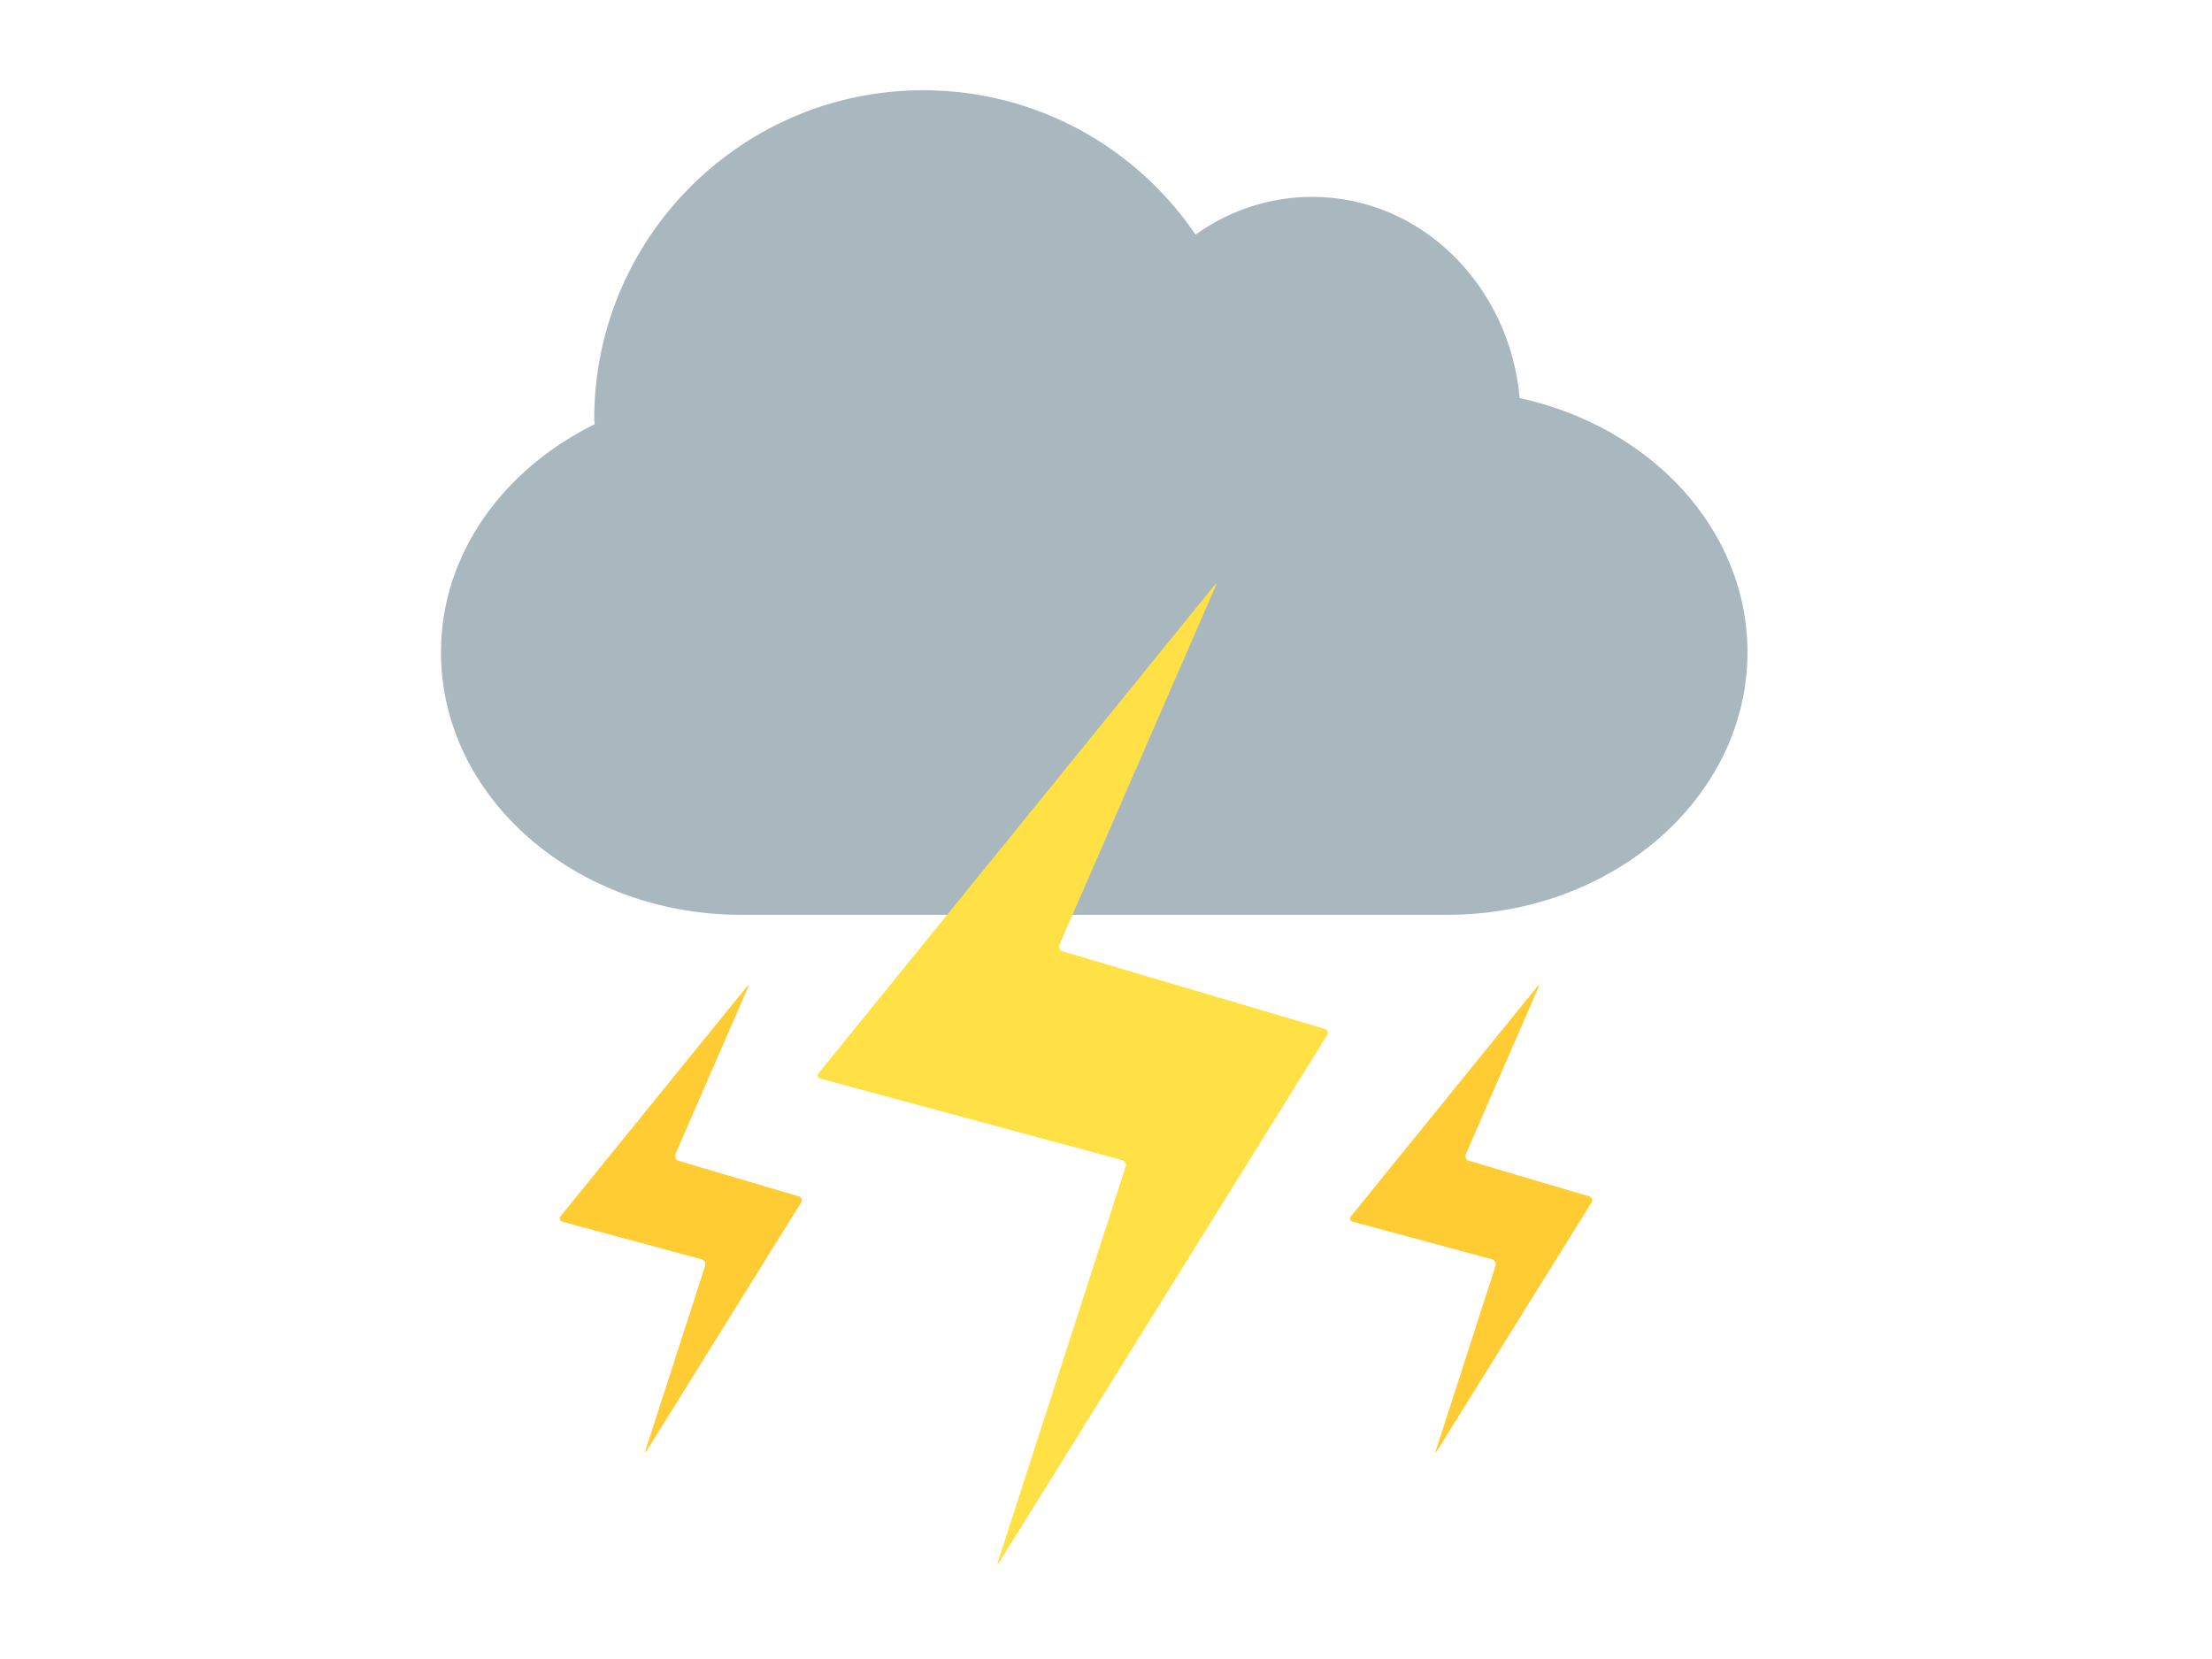
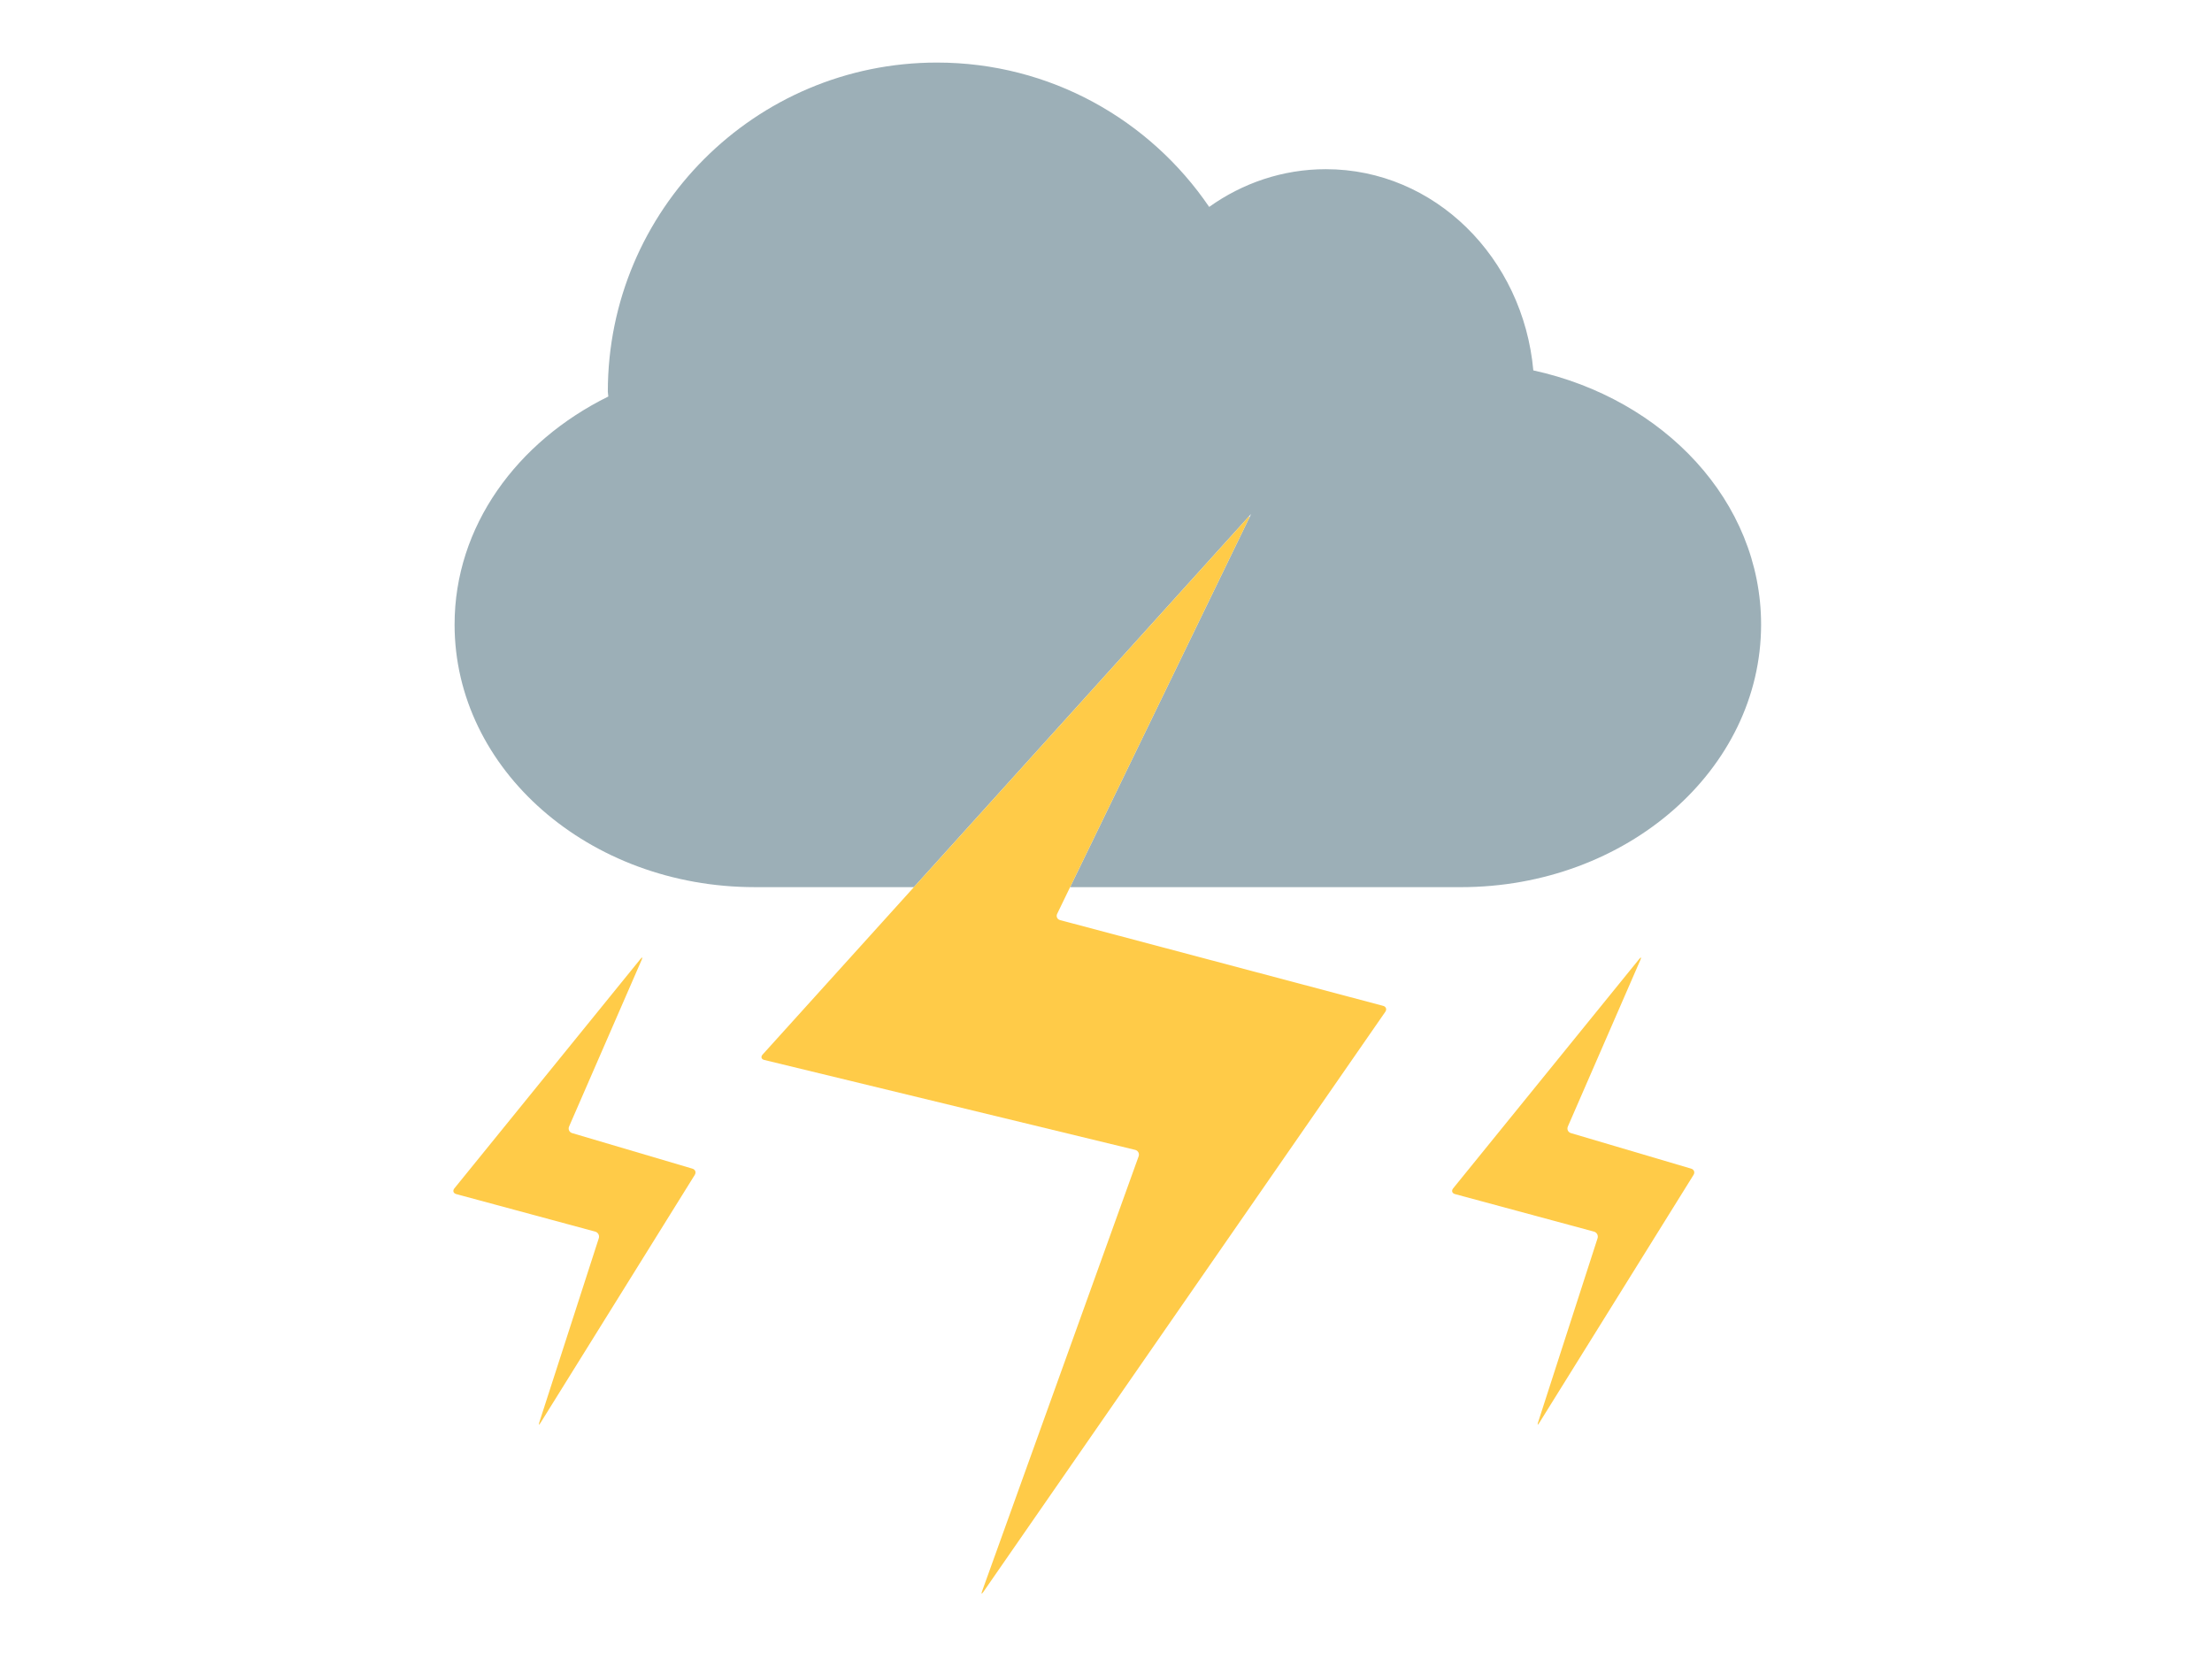
- <svg xmlns="http://www.w3.org/2000/svg" version="1.1" x="0px" y="0px" width="400px" height="300px" viewBox="0 0 400 300" style="enable-background:new 0 0 400 300;" xml:space="preserve">
+ <svg xmlns="http://www.w3.org/2000/svg" version="1.1" id="レイヤー_1" x="0px" y="0px" width="400px" height="300px" viewBox="0 0 400 300" style="enable-background:new 0 0 400 300;" xml:space="preserve">
  <style type="text/css">

- 	.st0{display:inline;fill:#4DAA4D;}
- 	.st1{fill:#AF753C;}
- 	.st2{display:inline;fill:#EA5454;}
- 	.st3{fill:#4DAA4D;}
- 	.st4{display:inline;fill:#B7D7E5;}
- 	.st5{display:inline;fill:#545453;}
- 	.st6{fill:#EA5454;}
- 	.st7{fill:#EFE89E;}
- 	.st8{fill:#53A9EA;}
- 	.st9{fill:#59C159;}
- 	.st10{fill:#8DCEFF;}
- 	.st11{display:inline;fill:#2B274C;}
- 	.st12{display:inline;fill:#FF7C24;}
- 	.st13{fill:#2B274C;}
- 	.st14{fill:#C6CCCC;}
- 	.st15{fill:#FFB3D2;}
- 	.st16{fill:#FFCC33;}
- 	.st17{fill:#FFE045;}
- 	.st18{display:inline;}
- 	.st19{fill:#327CBF;}
- 	.st20{display:inline;fill:#D3E1E5;}
- 	.st21{display:inline;fill:#3D3D3B;}
- 	.st22{display:inline;fill:#76BEFF;}
- 	.st23{display:inline;fill:#A9B8BF;}
- 	.st24{display:none;}
- 	.st25{fill:#76BEFF;}
- 	.st26{fill:#A9B8BF;}
- 	.st27{display:inline;fill:#E1EEEF;}
+ 	.st0{fill:#FFCB48;}
+ 	.st1{fill:#9CAFB7;}

</style>
-   <g id="レイヤー_1" class="st24">
- </g>
-   <g id="レイヤー_2" class="st24">
-     <g class="st18">
-       <rect x="261.049" y="109.543" transform="matrix(-0.7136 -0.7006 0.7006 -0.7136 350.8646 447.2255)" class="st1" width="11.602" height="84.698" />
-       <polygon class="st1" points="261.033,154.373 272.635,154.267 272.283,123.979 260.682,124.086   " />
-     </g>
-     <circle class="st27" cx="187.124" cy="210.876" r="78.124" />
-     <circle class="st27" cx="187.124" cy="104.277" r="56.585" />
-     <circle class="st21" cx="162.371" cy="92.793" r="7.807" />
-     <circle class="st21" cx="210.945" cy="92.793" r="7.807" />
-     <circle class="st12" cx="186.658" cy="112.743" r="7.807" />
-     <circle class="st21" cx="186.658" cy="177.797" r="7.807" />
-     <circle class="st21" cx="186.658" cy="212.492" r="7.807" />
-     <circle class="st21" cx="186.658" cy="247.188" r="7.807" />
-     <polygon class="st2" points="217.482,56.477 158.684,56.477 165.933,12.176 210.232,12.176  " />
-     <path class="st5" d="M187.453,139.176c-0.004,0-0.009,0-0.013,0c-14.536-0.007-20.357-12.275-20.598-12.797   c-0.462-1.003-0.024-2.191,0.979-2.654c1.005-0.461,2.189-0.024,2.652,0.976c0.213,0.453,5.057,10.47,16.969,10.476   c0.003,0,0.008,0,0.011,0c11.995,0,16.922-10.369,16.971-10.474c0.464-1.003,1.653-1.438,2.654-0.977   c1.003,0.463,1.44,1.651,0.977,2.654C207.812,126.902,201.976,139.176,187.453,139.176z" />
-     <g class="st18">
-       <path class="st3" d="M243.353,153.484c1.138,1.909-0.306,4.279-3.286,5.165c-34.409,10.206-71.044,10.206-105.453,0    c-2.981-0.886-4.423-3.255-3.287-5.165c2.057-3.505,4.062-7.035,6.012-10.586c0.967-1.736,3.709-2.519,6.177-1.847    c28.687,7.849,58.961,7.849,87.649,0c2.466-0.671,5.21,0.112,6.176,1.849C239.291,146.45,241.295,149.979,243.353,153.484z" />
-     </g>
-     <g class="st18">
-       <path class="st6" d="M303.515,144.949l24.524-26.257c7.855-7.764,7.932-20.427,0.168-28.284l0,0    c-7.764-7.857-20.428-7.932-28.284-0.168l-24.524,26.258L303.515,144.949z" />
-       <path class="st6" d="M297.658,115.176l-0.324-20.455c-0.149-5.972-5.111-10.691-11.082-10.541l0,0    c-5.971,0.148-10.689,5.11-10.54,11.082l0.325,20.455L297.658,115.176z" />
-     </g>
-     <path class="st0" d="M140.658,152.176c0,0-16,12-19,44c-2.62,27.949,0,32,0,32h21c0,0-2-20,0-34s10-36,10-36L140.658,152.176z" />
-   </g>
-   <g id="レイヤー_3" class="st24">
-     <g class="st18">
-       <path class="st14" d="M200.519,254.701c-2.025,0-3.668-1.641-3.668-3.668V24.236c0-2.026,1.643-3.668,3.668-3.668    c2.026,0,3.668,1.642,3.668,3.668v226.797C204.187,253.061,202.545,254.701,200.519,254.701z" />
-       <g>
-         <path class="st19" d="M251.162,124.893c0,5.355-0.407,10.615-1.189,15.753c0.023,0.02,0.052,0.039,0.076,0.06     c11.523-9.714,29.83-15.995,50.447-15.995c11.066,0,21.461,1.812,30.504,4.991c-16.509-54.094-66.801-93.449-126.298-93.449     c-0.965,0-1.92,0.038-2.881,0.058C231.452,54.8,251.162,87.549,251.162,124.893z" />
-         <path class="st19" d="M198.909,36.384c-56.074,2.421-103.059,39.826-119.731,90.932c6.961-1.678,14.507-2.605,22.396-2.605     c19.785,0,37.437,5.785,49.013,14.834c0.044-0.033,0.091-0.065,0.134-0.098c-0.664-4.76-1.036-9.613-1.036-14.554     C149.684,87.597,169.347,54.886,198.909,36.384z" />
-         <path class="st8" d="M149.684,124.893c0,4.941,0.372,9.794,1.036,14.554c11.582-8.991,29.172-14.736,48.882-14.736     c20.573,0,38.842,6.256,50.371,15.936c0.782-5.139,1.189-10.398,1.189-15.753c0-37.344-19.71-70.093-49.341-88.582     c-0.969,0.021-1.943,0.031-2.912,0.073C169.347,54.886,149.684,87.597,149.684,124.893z" />
-       </g>
-       <path class="st19" d="M181.744,282c-13.295,0-24.113-10.816-24.113-24.111c0-8.422,4.281-16.094,11.453-20.525    c2.299-1.418,5.31-0.707,6.731,1.592c1.421,2.297,0.707,5.309-1.591,6.73c-4.266,2.635-6.813,7.195-6.813,12.203    c0,7.9,6.431,14.33,14.333,14.33c7.901,0,14.332-6.43,14.332-14.33v-30.906h9.781v30.906C205.857,271.184,195.041,282,181.744,282    z" />
-     </g>
-   </g>
-   <g id="レイヤー_4" class="st24">
-     <g class="st18">
-       <rect x="49.658" class="st13" width="300" height="300" />
-       <polygon class="st7" points="303.204,155.605 308.399,177.611 330.407,182.806 308.399,188 303.204,210.006 298.011,188     276.003,182.806 298.011,177.611   " />
-       <polygon class="st7" points="91.816,68.605 97.011,90.611 119.019,95.806 97.011,101 91.816,123.006 86.623,101 64.615,95.806     86.623,90.611   " />
-       <polygon class="st7" points="209.956,10.945 214.011,28.123 231.19,32.178 214.011,36.232 209.956,53.41 205.901,36.232     188.723,32.178 205.901,28.123   " />
-       <polygon class="st7" points="251.956,240.713 256.011,257.891 273.19,261.945 256.011,266 251.956,283.178 247.902,266     230.724,261.945 247.902,257.891   " />
-       <polygon class="st7" points="89.011,237 93.066,254.178 110.245,258.232 93.066,262.287 89.011,279.465 84.957,262.287     67.777,258.232 84.957,254.178   " />
-       <polygon class="st7" points="309.399,236.371 311.788,246.491 321.909,248.88 311.788,251.269 309.399,261.389 307.011,251.269     296.89,248.88 307.011,246.491   " />
-       <polygon class="st7" points="161.744,58.714 164.132,68.834 174.253,71.223 164.132,73.611 161.744,83.731 159.355,73.611     149.234,71.223 159.355,68.834   " />
-       <polygon class="st7" points="318.399,11.88 320.788,22 330.909,24.389 320.788,26.777 318.399,36.897 316.011,26.777     305.89,24.389 316.011,22   " />
-       <polygon class="st7" points="91.521,13.714 93.91,23.834 104.031,26.223 93.91,28.611 91.521,38.731 89.132,28.611 79.011,26.223     89.132,23.834   " />
-       <g>
-         <path class="st15" d="M314.33,81.924c-31.254,2.917-60.789,13.171-86.465,29.37c-25.676,16.2-47.492,38.347-63.309,65.046     c-1.794-1.151-3.587-2.303-5.38-3.454s-3.587-2.303-5.381-3.454c15.321-30.363,37.719-56.264,64.958-75.952     c27.24-19.689,59.323-33.166,94.016-38.684c-2.268,4.923-4.394,9.793-6.387,14.605C309.143,73.439,311.795,77.614,314.33,81.924z     " />
-         <path class="st9" d="M315.838,108.114c-27.934,0.407-55.01,7.55-79.175,20.381c-24.165,12.833-45.421,31.354-61.719,54.516     c-1.793-1.151-3.586-2.304-5.379-3.454c-1.794-1.152-3.587-2.303-5.381-3.455c15.801-26.826,37.637-49.101,63.367-65.421     c25.73-16.32,55.354-26.687,86.726-29.692c-2.023,4.74-3.913,9.423-5.675,14.047C311.13,99.262,313.544,103.623,315.838,108.114z     " />
-         <path class="st10" d="M317.348,134.305c-24.616-2.103-49.231,1.929-71.887,11.392c-22.656,9.463-43.352,24.358-60.128,43.984     c-1.793-1.151-3.586-2.303-5.379-3.454s-3.587-2.303-5.381-3.454c16.281-23.289,37.556-41.938,61.776-54.892     c24.22-12.95,51.383-20.205,79.437-20.702c-1.783,4.558-3.436,9.056-4.965,13.49     C313.115,125.084,315.294,129.632,317.348,134.305z" />
-       </g>
-       <polygon class="st17" points="128.436,104.06 168.222,142.096 223.003,136.869 199.133,186.463 221.034,236.951 166.49,229.566     125.229,266 115.405,211.849 68.011,183.862 116.472,157.787   " />
-     </g>
-   </g>
-   <g id="レイヤー_5" class="st24">
-     <path class="st4" d="M274.811,71.48c-1.85-20.383-17.836-36.382-37.52-36.382c-7.808,0-15.066,2.521-21.096,6.822   c-10.712-15.747-28.752-26.103-49.224-26.103c-32.876,0-59.519,26.65-59.519,59.525c0,0.287,0.082,0.562,0.09,0.863   c-16.521,8.149-27.801,23.464-27.801,41.23c0,26.232,24.307,47.492,54.292,47.492h127.653c29.984,0,54.312-21.26,54.312-47.492   C316,95.178,298.426,76.631,274.811,71.48z" />
-     <circle class="st20" cx="121" cy="193" r="14" />
-     <circle class="st20" cx="201" cy="185" r="14" />
-     <circle class="st20" cx="231" cy="227" r="14" />
-     <circle class="st20" cx="277" cy="193" r="14" />
-     <circle class="st20" cx="277" cy="258" r="14" />
-     <circle class="st20" cx="165" cy="227" r="14" />
-     <circle class="st20" cx="121" cy="258" r="14" />
-     <circle class="st20" cx="201" cy="271" r="14" />
-   </g>
-   <g id="レイヤー_6" class="st24">
-     <path class="st23" d="M274.88,71.478c-1.85-20.383-17.836-36.382-37.52-36.382c-7.809,0-15.066,2.521-21.096,6.822   c-10.713-15.747-28.752-26.103-49.225-26.103c-32.875,0-59.518,26.65-59.518,59.525c0,0.288,0.082,0.562,0.09,0.864   c-16.521,8.149-27.801,23.463-27.801,41.23c0,26.232,24.307,47.492,54.292,47.492h127.654c29.984,0,54.312-21.26,54.312-47.492   C316.069,95.175,298.495,76.628,274.88,71.478z" />
-     <g class="st18">
-       <path class="st25" d="M126.633,209.468c0,5.799-4.7,10.5-10.499,10.5c-5.799,0-10.5-4.701-10.5-10.5s4.701-26.998,10.5-26.998    C121.933,182.47,126.633,203.669,126.633,209.468z" />
-       <path class="st25" d="M277.999,209.468c0,5.799-4.701,10.5-10.5,10.5s-10.5-4.701-10.5-10.5s4.701-26.998,10.5-26.998    S277.999,203.669,277.999,209.468z" />
-       <path class="st25" d="M126.633,266.466c0,5.799-4.7,10.499-10.499,10.499c-5.799,0-10.5-4.7-10.5-10.499s4.701-26.999,10.5-26.999    C121.933,239.467,126.633,260.667,126.633,266.466z" />
-       <path class="st25" d="M277.999,266.466c0,5.799-4.701,10.499-10.5,10.499s-10.5-4.7-10.5-10.499s4.701-26.999,10.5-26.999    S277.999,260.667,277.999,266.466z" />
-       <path class="st25" d="M202.315,202.344c0,5.799-4.701,10.499-10.5,10.499s-10.498-4.7-10.498-10.499s4.699-26.999,10.498-26.999    S202.315,196.545,202.315,202.344z" />
-       <path class="st25" d="M202.315,274.341c0,5.799-4.701,10.499-10.5,10.499s-10.498-4.7-10.498-10.499s4.699-26.999,10.498-26.999    S202.315,268.542,202.315,274.341z" />
-       <path class="st25" d="M167.131,238.342c0,5.799-4.7,10.499-10.499,10.499s-10.5-4.7-10.5-10.499s4.701-26.999,10.5-26.999    S167.131,232.543,167.131,238.342z" />
-       <path class="st25" d="M241.126,238.342c0,5.799-4.701,10.499-10.5,10.499s-10.499-4.7-10.499-10.499s4.7-26.999,10.499-26.999    S241.126,232.543,241.126,238.342z" />
-     </g>
-   </g>
-   <g id="レイヤー_7" class="st24">
-     <path class="st23" d="M274.854,71.981c-1.85-20.383-17.836-36.382-37.52-36.382c-7.809,0-15.066,2.521-21.096,6.822   c-10.713-15.747-28.752-26.103-49.225-26.103c-32.875,0-59.518,26.65-59.518,59.525c0,0.288,0.082,0.562,0.09,0.864   c-16.521,8.149-27.801,23.463-27.801,41.23c0,26.232,24.307,47.492,54.292,47.492H261.73c29.984,0,54.312-21.26,54.312-47.492   C316.043,95.678,298.469,77.131,274.854,71.981z" />
-     <path class="st22" d="M121.505,207.687c-2.899,5.021-9.321,6.742-14.343,3.843c-5.022-2.899-6.742-9.321-3.843-14.343   s17.569-21.031,22.592-18.132S124.404,202.664,121.505,207.687z" />
-     <path class="st22" d="M269.439,211.115c-2.898,5.021-9.32,6.742-14.342,3.844c-5.021-2.9-6.742-9.32-3.844-14.344   c2.9-5.021,17.57-21.029,22.593-18.131C278.869,185.385,272.34,206.094,269.439,211.115z" />
-     <path class="st22" d="M96.326,273.362c-2.899,5.022-9.321,6.742-14.343,3.843s-6.742-9.32-3.843-14.342   c2.899-5.022,17.57-21.031,22.592-18.132S99.225,268.34,96.326,273.362z" />
-     <path class="st22" d="M239.441,281.611c-2.899,5.022-9.32,6.742-14.342,3.844c-5.022-2.9-6.743-9.321-3.844-14.343   c2.899-5.022,17.57-21.031,22.592-18.132C248.87,255.88,242.341,276.59,239.441,281.611z" />
-     <path class="st22" d="M193.758,203.991c-2.899,5.022-9.32,6.742-14.344,3.843c-5.021-2.899-6.741-9.32-3.842-14.342   c2.899-5.022,17.57-21.031,22.592-18.132S196.657,198.97,193.758,203.991z" />
-     <path class="st22" d="M168.259,284.988c-2.899,5.021-9.321,6.742-14.343,3.842c-5.021-2.898-6.742-9.32-3.843-14.342   s17.569-21.031,22.592-18.133C177.688,259.256,171.158,279.965,168.259,284.988z" />
-     <path class="st22" d="M151.777,242.99c-2.898,5.021-9.32,6.742-14.342,3.842c-5.021-2.898-6.742-9.32-3.844-14.342   c2.9-5.021,17.57-21.031,22.592-18.131C161.207,217.258,154.678,237.969,151.777,242.99z" />
-     <path class="st22" d="M218.787,242.99c-2.898,5.021-9.32,6.742-14.342,3.842c-5.022-2.898-6.742-9.32-3.844-14.342   c2.9-5.021,17.57-21.031,22.593-18.133C228.216,217.258,221.688,237.967,218.787,242.99z" />
-   </g>
-   <g id="レイヤー_8" class="st24">
-     <rect x="50.648" class="st11" width="300" height="300" />
-     <path class="st4" d="M297.635,48.402c-1.197-13.206-11.553-23.571-24.307-23.571c-5.058,0-9.762,1.633-13.666,4.42   c-6.939-10.202-18.628-16.912-31.892-16.912c-21.3,0-38.56,17.266-38.56,38.565c0,0.186,0.054,0.363,0.057,0.559   c-10.701,5.28-18.01,15.202-18.01,26.713c0,16.996,15.748,30.768,35.174,30.768h82.703c19.426,0,35.188-13.772,35.188-30.769   C324.322,63.754,312.937,51.738,297.635,48.402z" />
-     <g class="st18">
-       <path class="st25" d="M245.57,145.834c-1.152,2.811-4.367,4.154-7.177,3.001c-2.811-1.153-4.154-4.366-3.001-7.177    c1.154-2.811,7.648-12.15,10.459-10.998C248.661,131.813,246.725,143.023,245.57,145.834z" />
-       <path class="st25" d="M219.888,179.537c-1.152,2.81-4.366,4.154-7.176,3c-2.812-1.152-4.154-4.366-3.001-7.177    c1.154-2.811,7.647-12.151,10.459-10.998C222.98,165.516,221.042,176.725,219.888,179.537z" />
-       <path class="st25" d="M201.601,217.605c-1.153,2.811-4.368,4.154-7.177,3.001c-2.812-1.153-4.154-4.366-3.002-7.177    c1.155-2.811,7.649-12.151,10.459-10.998C204.691,203.584,202.754,214.795,201.601,217.605z" />
-     </g>
-     <g class="st18">
-       <path class="st25" d="M257.946,189.422c-0.922,2.894-4.017,4.494-6.91,3.572c-2.896-0.922-4.494-4.016-3.573-6.909    c0.923-2.896,6.639-12.731,9.532-11.811C259.89,175.196,258.868,186.526,257.946,189.422z" />
-       <path class="st25" d="M235.081,225.096c-0.921,2.895-4.015,4.494-6.909,3.572c-2.896-0.922-4.494-4.016-3.573-6.91    c0.923-2.895,6.638-12.73,9.532-11.81S236.004,222.199,235.081,225.096z" />
-       <path class="st25" d="M219.94,264.521c-0.921,2.895-4.017,4.494-6.91,3.573c-2.895-0.922-4.495-4.016-3.573-6.909    c0.923-2.896,6.638-12.732,9.533-11.811C221.884,250.297,220.862,261.627,219.94,264.521z" />
-     </g>
-     <g class="st18">
-       <path class="st25" d="M315.229,168.115c-0.812,2.927-3.845,4.644-6.771,3.832c-2.929-0.812-4.643-3.844-3.831-6.771    c0.812-2.928,6.154-12.973,9.08-12.16C316.635,153.827,316.041,165.188,315.229,168.115z" />
-       <path class="st25" d="M293.724,204.625c-0.812,2.928-3.843,4.643-6.77,3.831c-2.93-0.812-4.643-3.843-3.831-6.771    c0.812-2.928,6.153-12.972,9.08-12.16C295.131,190.337,294.537,201.697,293.724,204.625z" />
-       <path class="st25" d="M280.079,244.594c-0.811,2.928-3.844,4.644-6.771,3.832c-2.927-0.812-4.643-3.844-3.831-6.771    c0.813-2.929,6.153-12.974,9.081-12.161C281.485,230.307,280.892,241.666,280.079,244.594z" />
-     </g>
-     <g class="st18">
-       <path class="st25" d="M120.059,178.823c-1.152,2.81-4.367,4.154-7.177,3.001c-2.811-1.153-4.154-4.367-3.001-7.178    c1.154-2.811,7.648-12.15,10.459-10.998C123.149,164.803,121.213,176.012,120.059,178.823z" />
-       <path class="st25" d="M94.376,212.525c-1.152,2.811-4.366,4.154-7.176,3c-2.812-1.152-4.154-4.365-3.001-7.176    c1.154-2.811,7.647-12.151,10.459-10.998C97.469,198.504,95.53,209.714,94.376,212.525z" />
-       <path class="st25" d="M76.089,250.594c-1.153,2.811-4.368,4.154-7.177,3.002c-2.812-1.154-4.154-4.367-3.002-7.178    c1.155-2.811,7.649-12.15,10.459-10.998C79.18,236.573,77.242,247.783,76.089,250.594z" />
-     </g>
-     <g class="st18">
-       <path class="st25" d="M148.923,205.043c-1.091,2.834-4.275,4.25-7.108,3.158c-2.837-1.091-4.25-4.273-3.16-7.109    c1.094-2.836,7.38-12.316,10.215-11.226S150.014,202.207,148.923,205.043z" />
-       <path class="st25" d="M123.989,239.303c-1.09,2.836-4.273,4.25-7.108,3.158c-2.837-1.091-4.249-4.273-3.158-7.108    c1.092-2.836,7.378-12.317,10.213-11.227C126.771,225.217,125.081,236.467,123.989,239.303z" />
-       <path class="st25" d="M106.545,277.766c-1.091,2.834-4.275,4.25-7.109,3.158c-2.835-1.092-4.249-4.273-3.158-7.109    c1.092-2.836,7.379-12.316,10.214-11.227C109.325,263.68,107.637,274.93,106.545,277.766z" />
-     </g>
-     <g class="st18">
-       <path class="st17" d="M285.991,97.627c0.347-0.427,0.45-0.364,0.23,0.141l-14.205,32.621c-0.22,0.505,0.032,1.045,0.56,1.201    l23.584,6.971c0.527,0.155,0.722,0.665,0.431,1.132l-30.146,48.46c-0.291,0.467-0.39,0.421-0.221-0.103l11.636-36.004    c0.169-0.523-0.127-1.069-0.658-1.212l-27.234-7.354c-0.531-0.145-0.683-0.611-0.336-1.037L285.991,97.627z" />
-     </g>
-     <path class="st23" d="M206.744,87.602c-1.315-14.503-12.689-25.887-26.695-25.887c-5.555,0-10.72,1.793-15.008,4.854   c-7.623-11.204-20.459-18.572-35.023-18.572c-23.393,0-42.348,18.962-42.348,42.353c0,0.205,0.059,0.4,0.062,0.615   c-11.754,5.798-19.779,16.694-19.779,29.335c0,18.665,17.295,33.791,38.629,33.791h90.826c21.334,0,38.643-15.126,38.643-33.791   C236.051,104.462,223.547,91.267,206.744,87.602z" />
-     <g class="st18">
-       <path class="st17" d="M175.3,125.776c0.347-0.427,0.45-0.364,0.23,0.141l-24.699,56.716c-0.22,0.504,0.032,1.045,0.56,1.2    l41.42,12.241c0.527,0.156,0.722,0.666,0.431,1.133l-51.968,83.537c-0.291,0.467-0.39,0.422-0.221-0.102l20.203-62.514    c0.169-0.523-0.127-1.069-0.658-1.213l-47.63-12.86c-0.531-0.144-0.683-0.61-0.336-1.037L175.3,125.776z" />
-     </g>
-   </g>
-   <g id="レイヤー_9">
-     <path class="st26" d="M274.811,71.981c-1.85-20.383-17.836-36.382-37.52-36.382c-7.808,0-15.066,2.521-21.096,6.822   c-10.712-15.747-28.752-26.103-49.224-26.103c-32.876,0-59.519,26.65-59.519,59.525c0,0.288,0.082,0.562,0.09,0.864   c-16.521,8.149-27.801,23.463-27.801,41.23c0,26.232,24.307,47.492,54.292,47.492h127.653c29.984,0,54.312-21.26,54.312-47.492   C316,95.678,298.426,77.131,274.811,71.981z" />
+   <g>
+     <path class="st1" d="M193.506,160.426h70.644c29.984,0,54.312-21.259,54.312-47.492c0-22.26-17.574-40.807-41.189-45.957   c-1.85-20.383-17.836-36.382-37.52-36.382c-7.809,0-15.066,2.521-21.096,6.822c-10.713-15.747-28.752-26.103-49.224-26.103   c-32.876,0-59.519,26.65-59.519,59.525c0,0.287,0.082,0.562,0.09,0.863c-16.521,8.149-27.801,23.464-27.801,41.23   c0,26.232,24.307,47.492,54.292,47.492h28.763l60.977-67.477L193.506,160.426z" />
    <g>
-       <path class="st17" d="M219.582,105.878c0.347-0.427,0.45-0.364,0.23,0.141l-28.228,64.818c-0.22,0.505,0.032,1.044,0.56,1.2    l47.418,14.017c0.527,0.155,0.722,0.665,0.431,1.132l-59.307,95.336c-0.291,0.467-0.39,0.42-0.221-0.104l23.084-71.43    c0.169-0.523-0.127-1.068-0.658-1.212l-54.49-14.713c-0.531-0.144-0.683-0.61-0.336-1.037L219.582,105.878z" />
+       <path class="st0" d="M193.07,161.325c0.24-0.494,0.633-1.305,0.873-1.799L225.8,93.849c0.24-0.495,0.135-0.566-0.234-0.158    l-59.635,65.993c-0.369,0.408-0.972,1.076-1.341,1.484l-26.685,29.529c-0.369,0.408-0.233,0.849,0.301,0.978l67.059,16.256    c0.534,0.129,0.819,0.659,0.633,1.176l-28.305,78.638c-0.187,0.518-0.083,0.571,0.23,0.119l72.684-104.896    c0.313-0.452,0.135-0.938-0.397-1.079l-58.404-15.5c-0.531-0.142-0.77-0.662-0.53-1.156L193.07,161.325z" />
    </g>
    <g>
-       <path class="st16" d="M277.955,178.446c0.347-0.427,0.45-0.364,0.23,0.141l-13.116,30.12c-0.22,0.504,0.032,1.045,0.56,1.2    l21.733,6.424c0.527,0.155,0.722,0.665,0.431,1.132l-27.882,44.82c-0.291,0.467-0.39,0.42-0.221-0.104l10.746-33.252    c0.169-0.523-0.127-1.068-0.658-1.212l-25.116-6.782c-0.531-0.144-0.683-0.61-0.336-1.037L277.955,178.446z" />
+       <path class="st0" d="M296.636,173.583c0.22-0.505,0.116-0.567-0.23-0.141l-33.629,41.451c-0.347,0.427-0.195,0.894,0.336,1.037    l25.117,6.781c0.531,0.144,0.827,0.688,0.658,1.212l-10.746,33.254c-0.169,0.523-0.07,0.569,0.221,0.102l27.881-44.818    c0.291-0.468,0.097-0.978-0.431-1.133l-21.732-6.424c-0.527-0.155-0.779-0.695-0.56-1.2L296.636,173.583z" />
    </g>
    <g>
-       <path class="st16" d="M135.024,178.446c0.347-0.427,0.45-0.364,0.23,0.141l-13.116,30.12c-0.22,0.504,0.032,1.045,0.56,1.2    l21.733,6.424c0.527,0.155,0.722,0.665,0.431,1.132l-27.882,44.82c-0.291,0.467-0.39,0.42-0.221-0.104l10.747-33.252    c0.169-0.523-0.127-1.068-0.658-1.212l-25.117-6.782c-0.531-0.144-0.683-0.61-0.336-1.037L135.024,178.446z" />
+       <path class="st0" d="M116.027,173.583c0.22-0.505,0.116-0.567-0.23-0.141l-33.629,41.451c-0.346,0.427-0.195,0.894,0.335,1.037    l25.118,6.781c0.531,0.144,0.827,0.688,0.658,1.212l-10.747,33.254c-0.169,0.523-0.07,0.569,0.221,0.103l27.882-44.82    c0.291-0.467,0.097-0.977-0.431-1.132l-21.733-6.424c-0.527-0.155-0.779-0.695-0.56-1.2L116.027,173.583z" />
    </g>
  </g>
</svg>
